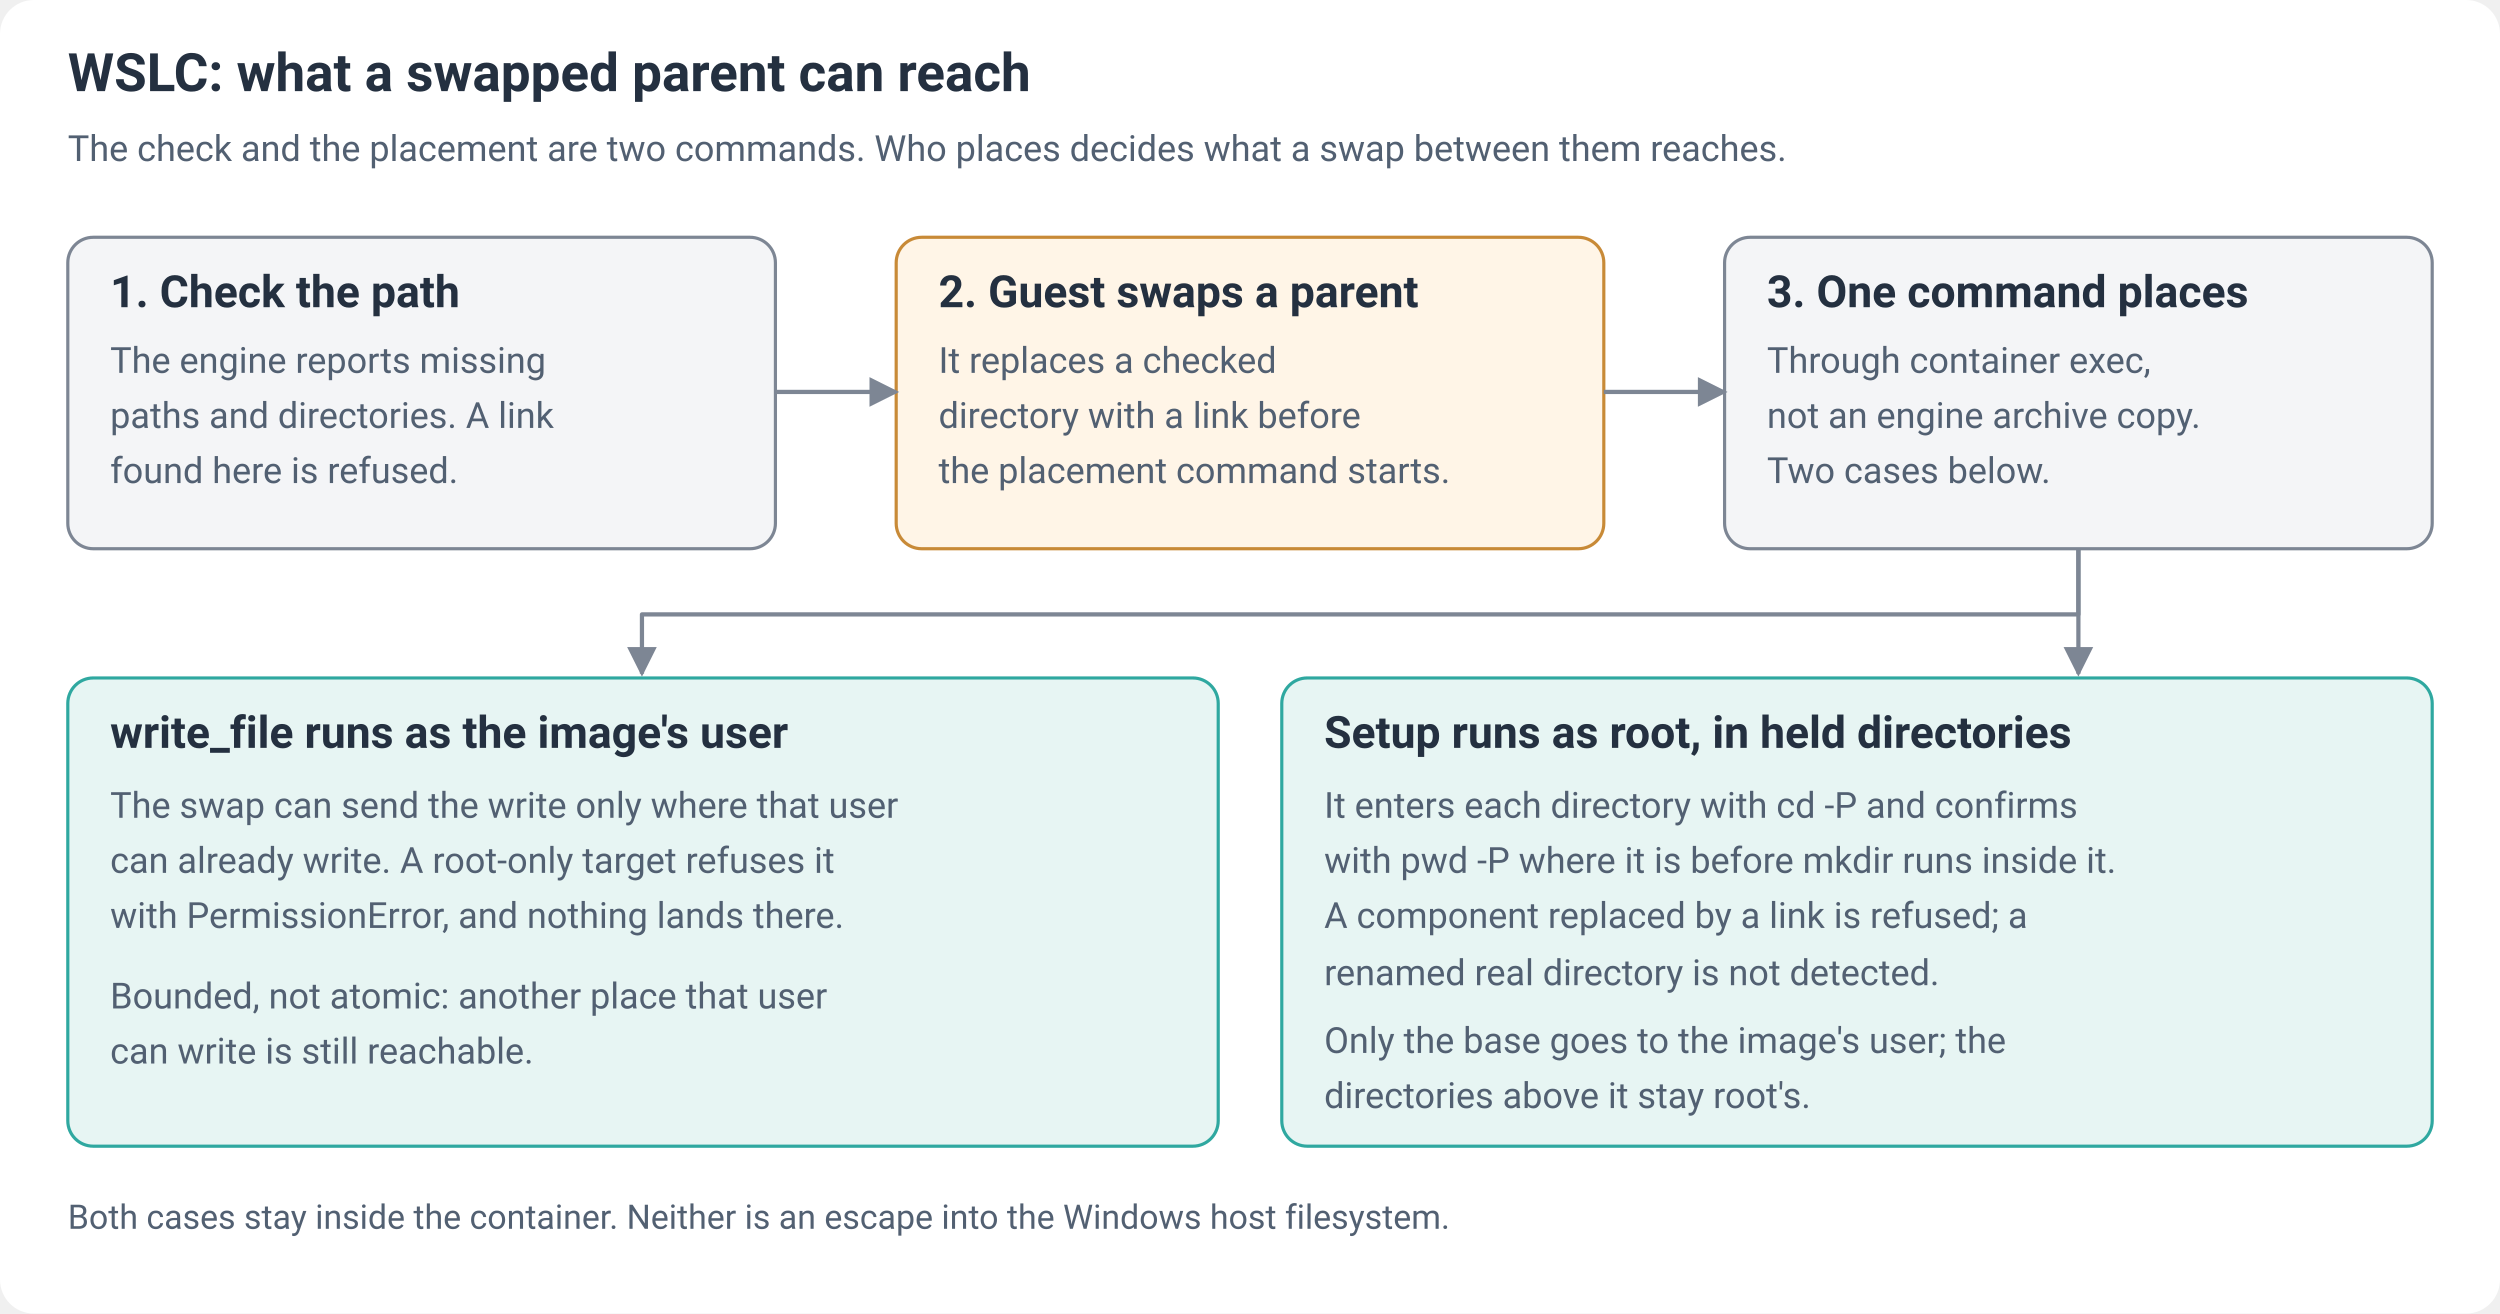
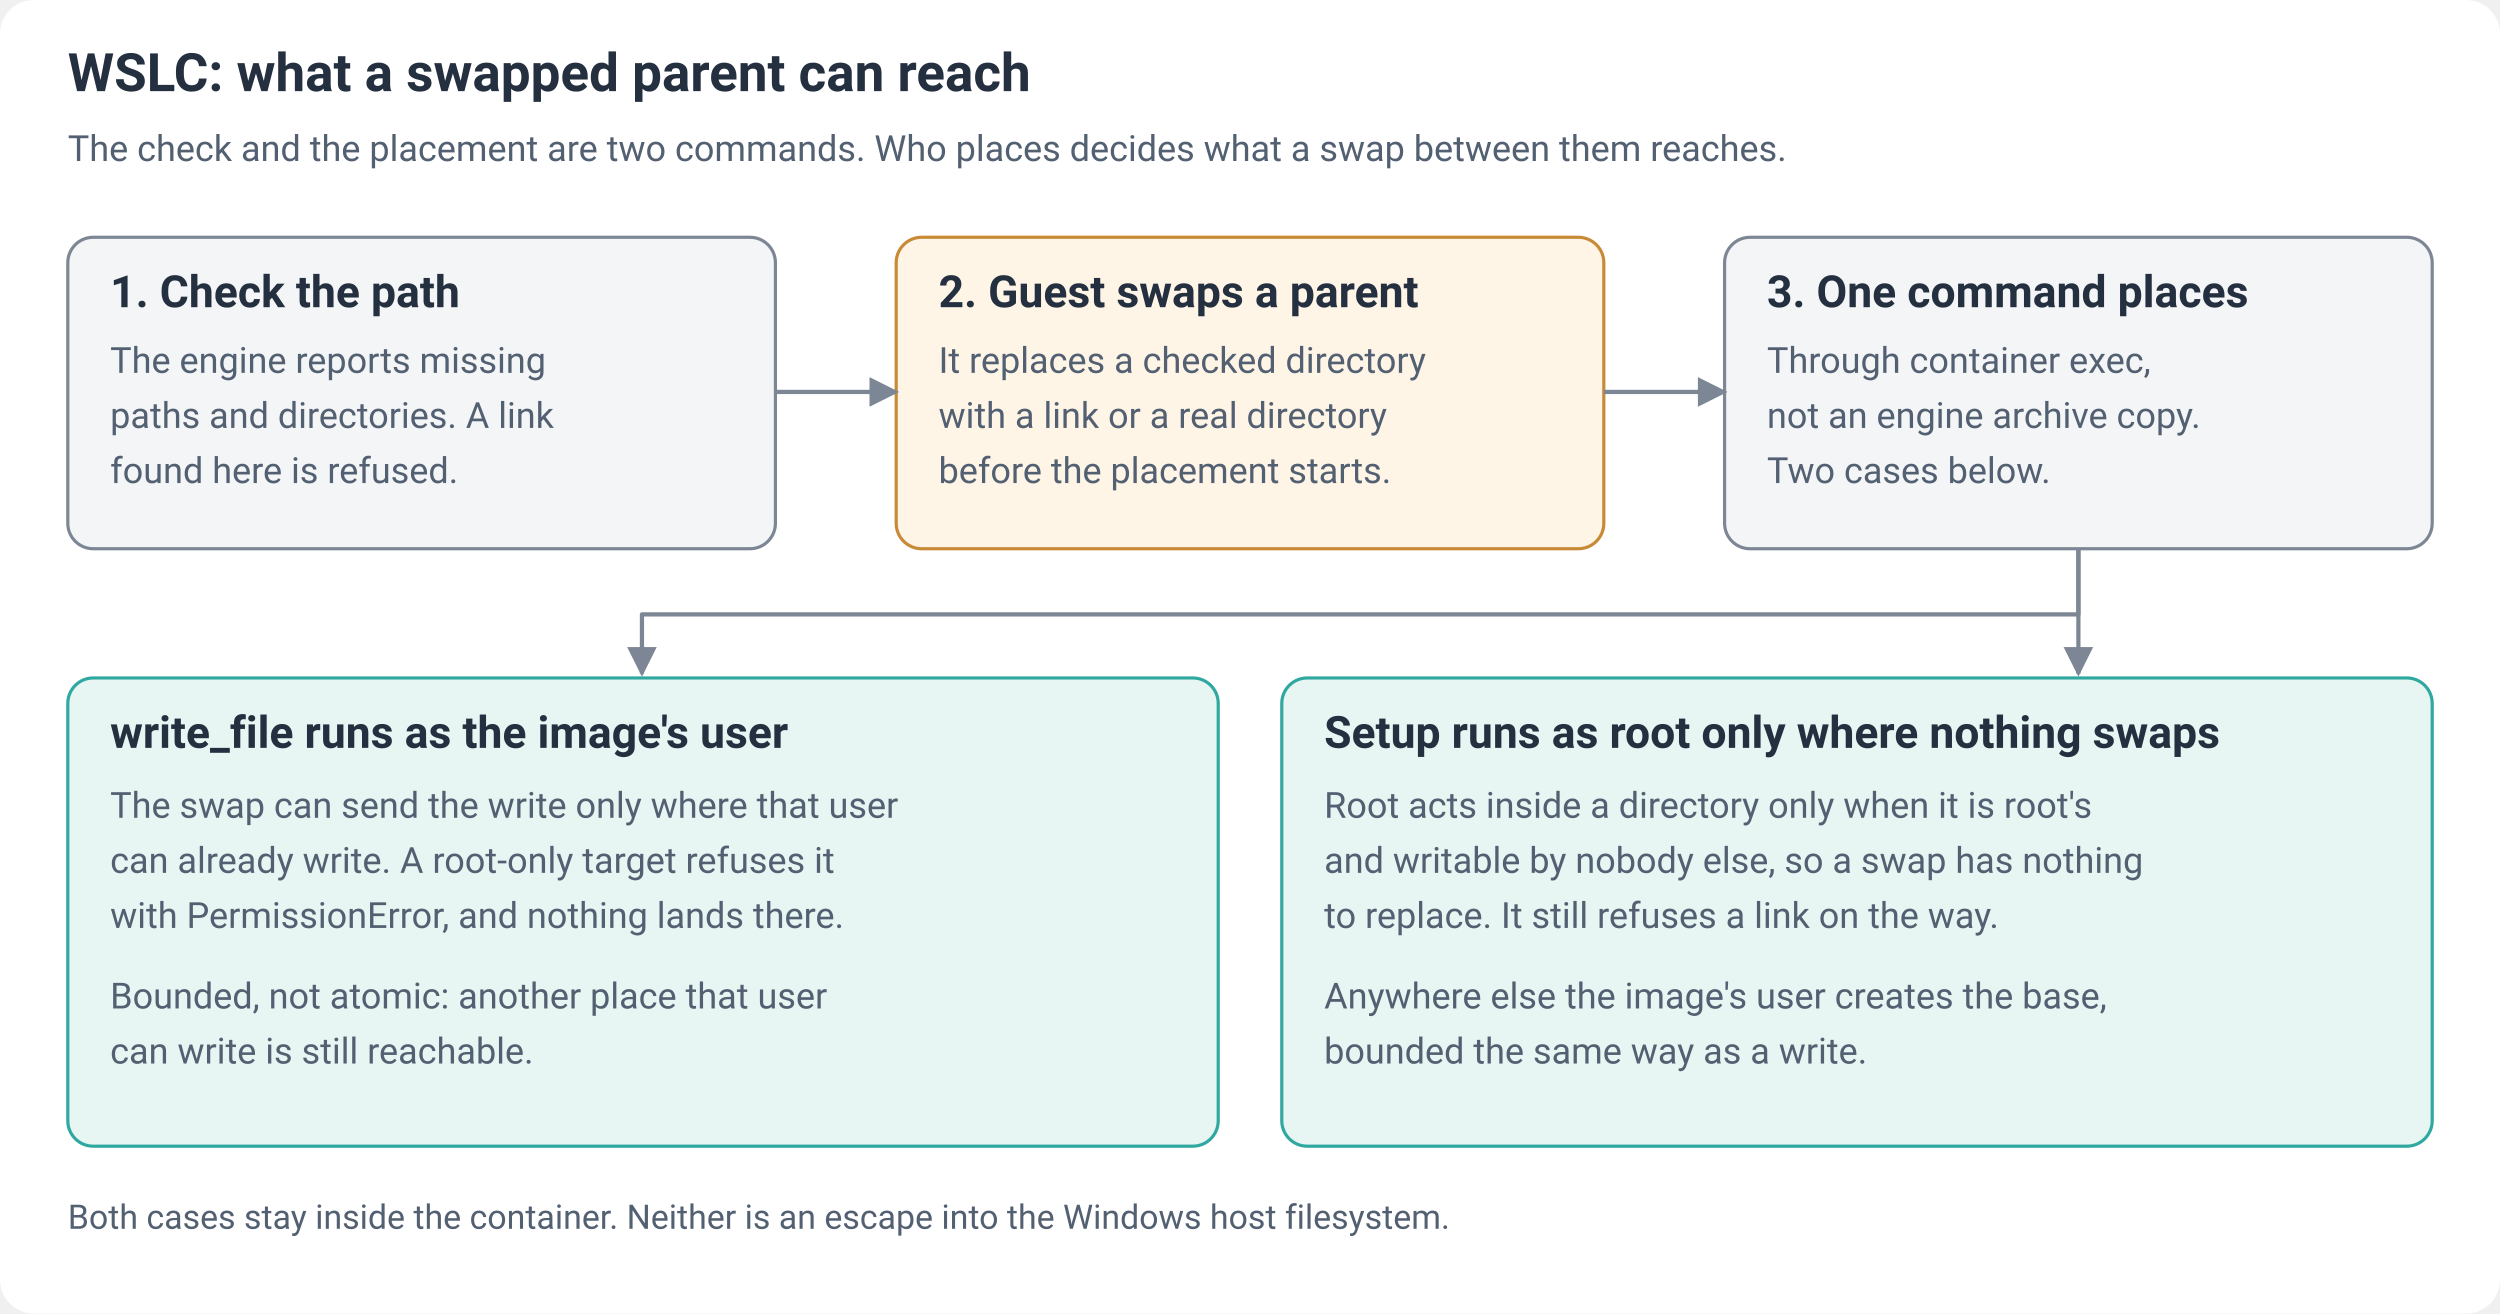
<svg xmlns="http://www.w3.org/2000/svg" viewBox="0 0 1180 620" width="1180" height="620" role="img" aria-labelledby="wslc-write-window-title wslc-write-window-desc" font-family="ui-sans-serif, system-ui, -apple-system, 'Segoe UI', Roboto, Helvetica, Arial, sans-serif">
  <defs>
    <marker id="wslc-write-window-arrow" viewBox="0 0 10 10" refX="9" refY="5" markerWidth="7" markerHeight="7" orient="auto-start-reverse">
      <path d="M 0 0 L 10 5 L 0 10 z" fill="#7d8694" />
    </marker>
  </defs>
  <rect width="1180" height="620" rx="16" fill="#ffffff" />
  <text x="32" y="43" font-size="25" font-weight="600" fill="#243040">WSLC: what a swapped parent can reach</text>
  <text x="32" y="76" font-size="17" font-weight="400" fill="#526072">The check and the placement are two commands. Who places decides what a swap between them reaches.</text>
  <rect x="32" y="112" width="334" height="147" rx="12" fill="#f4f5f7" stroke="#7d8694" stroke-width="1.5" />
  <text x="52" y="145" font-size="21" font-weight="600" fill="#243040">1. Check the path</text>
  <text x="52" y="176" font-size="17" font-weight="400" fill="#526072">The engine reports missing</text>
  <text x="52" y="202" font-size="17" font-weight="400" fill="#526072">paths and directories. A link</text>
  <text x="52" y="228" font-size="17" font-weight="400" fill="#526072">found here is refused.</text>
  <rect x="423" y="112" width="334" height="147" rx="12" fill="#fff5e7" stroke="#c88a37" stroke-width="1.5" />
  <text x="443" y="145" font-size="21" font-weight="600" fill="#243040">2. Guest swaps a parent</text>
-   <text x="443" y="176" font-size="17" font-weight="400" fill="#526072">It replaces a checked</text>
-   <text x="443" y="202" font-size="17" font-weight="400" fill="#526072">directory with a link before</text>
-   <text x="443" y="228" font-size="17" font-weight="400" fill="#526072">the placement command starts.</text>
+   <text x="443" y="176" font-size="17" font-weight="400" fill="#526072">It replaces a checked directory</text>
+   <text x="443" y="202" font-size="17" font-weight="400" fill="#526072">with a link or a real directory</text>
+   <text x="443" y="228" font-size="17" font-weight="400" fill="#526072">before the placement starts.</text>
  <rect x="814" y="112" width="334" height="147" rx="12" fill="#f4f5f7" stroke="#7d8694" stroke-width="1.5" />
  <text x="834" y="145" font-size="21" font-weight="600" fill="#243040">3. One command places</text>
  <text x="834" y="176" font-size="17" font-weight="400" fill="#526072">Through container exec,</text>
  <text x="834" y="202" font-size="17" font-weight="400" fill="#526072">not an engine archive copy.</text>
  <text x="834" y="228" font-size="17" font-weight="400" fill="#526072">Two cases below.</text>
  <path d="M 366 185 L 423 185" fill="none" stroke="#7d8694" stroke-width="2" stroke-linejoin="round" marker-end="url(#wslc-write-window-arrow)" />
  <path d="M 757 185 L 814 185" fill="none" stroke="#7d8694" stroke-width="2" stroke-linejoin="round" marker-end="url(#wslc-write-window-arrow)" />
  <path d="M 981 259 L 981 290 L 303 290 L 303 318" fill="none" stroke="#7d8694" stroke-width="2" stroke-linejoin="round" marker-end="url(#wslc-write-window-arrow)" />
  <path d="M 981 259 L 981 318" fill="none" stroke="#7d8694" stroke-width="2" stroke-linejoin="round" marker-end="url(#wslc-write-window-arrow)" />
  <rect x="32" y="320" width="543" height="221" rx="12" fill="#e7f5f3" stroke="#2fa8a0" stroke-width="1.5" />
  <text x="52" y="353" font-size="21" font-weight="600" fill="#243040">write_file runs as the image's user</text>
  <text x="52" y="386" font-size="17" font-weight="400" fill="#526072">The swap can send the write only where that user</text>
  <text x="52" y="412" font-size="17" font-weight="400" fill="#526072">can already write. A root-only target refuses it</text>
  <text x="52" y="438" font-size="17" font-weight="400" fill="#526072">with PermissionError, and nothing lands there.</text>
  <text x="52" y="476" font-size="17" font-weight="400" fill="#526072">Bounded, not atomic: another place that user</text>
  <text x="52" y="502" font-size="17" font-weight="400" fill="#526072">can write is still reachable.</text>
  <rect x="605" y="320" width="543" height="221" rx="12" fill="#e7f5f3" stroke="#2fa8a0" stroke-width="1.5" />
-   <text x="625" y="353" font-size="21" font-weight="600" fill="#243040">Setup runs as root, in held directories</text>
-   <text x="625" y="386" font-size="17" font-weight="400" fill="#526072">It enters each directory with cd -P and confirms</text>
-   <text x="625" y="412" font-size="17" font-weight="400" fill="#526072">with pwd -P where it is before mkdir runs inside it.</text>
-   <text x="625" y="438" font-size="17" font-weight="400" fill="#526072">A component replaced by a link is refused; a</text>
-   <text x="625" y="465" font-size="17" font-weight="400" fill="#526072">renamed real directory is not detected.</text>
-   <text x="625" y="497" font-size="17" font-weight="400" fill="#526072">Only the base goes to the image's user; the</text>
-   <text x="625" y="523" font-size="17" font-weight="400" fill="#526072">directories above it stay root's.</text>
+   <text x="625" y="353" font-size="21" font-weight="600" fill="#243040">Setup runs as root only where nothing swaps</text>
+   <text x="625" y="386" font-size="17" font-weight="400" fill="#526072">Root acts inside a directory only when it is root's</text>
+   <text x="625" y="412" font-size="17" font-weight="400" fill="#526072">and writable by nobody else, so a swap has nothing</text>
+   <text x="625" y="438" font-size="17" font-weight="400" fill="#526072">to replace. It still refuses a link on the way.</text>
+   <text x="625" y="476" font-size="17" font-weight="400" fill="#526072">Anywhere else the image's user creates the base,</text>
+   <text x="625" y="502" font-size="17" font-weight="400" fill="#526072">bounded the same way as a write.</text>
  <text x="32" y="580" font-size="16" font-weight="400" fill="#526072">Both cases stay inside the container. Neither is an escape into the Windows host filesystem.</text>
</svg>
